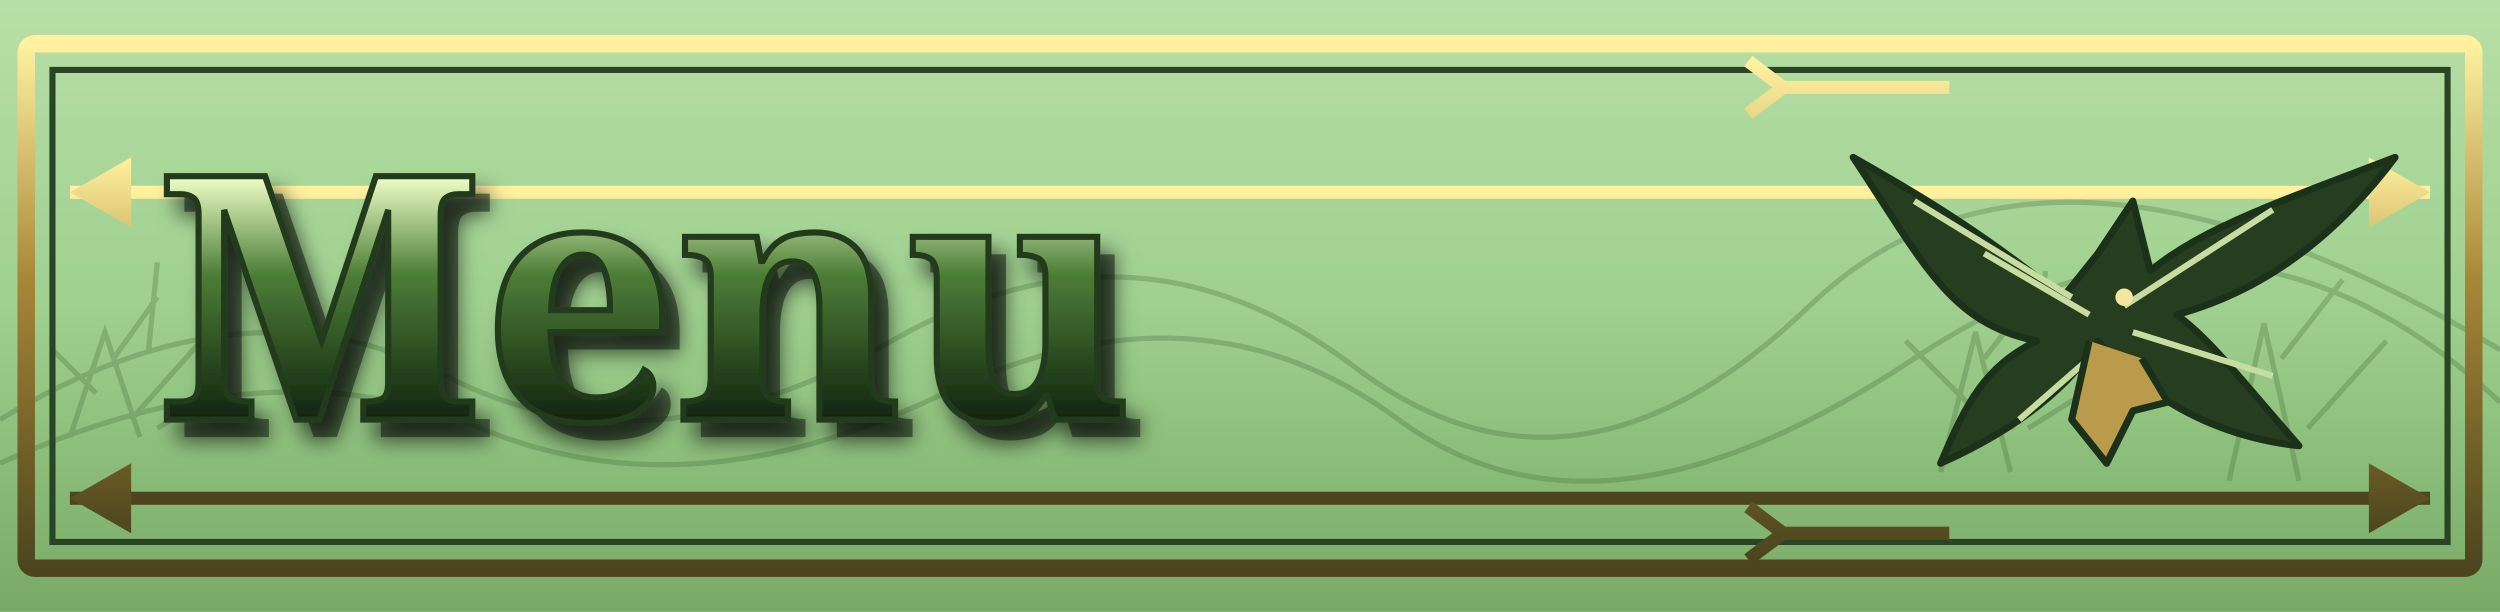
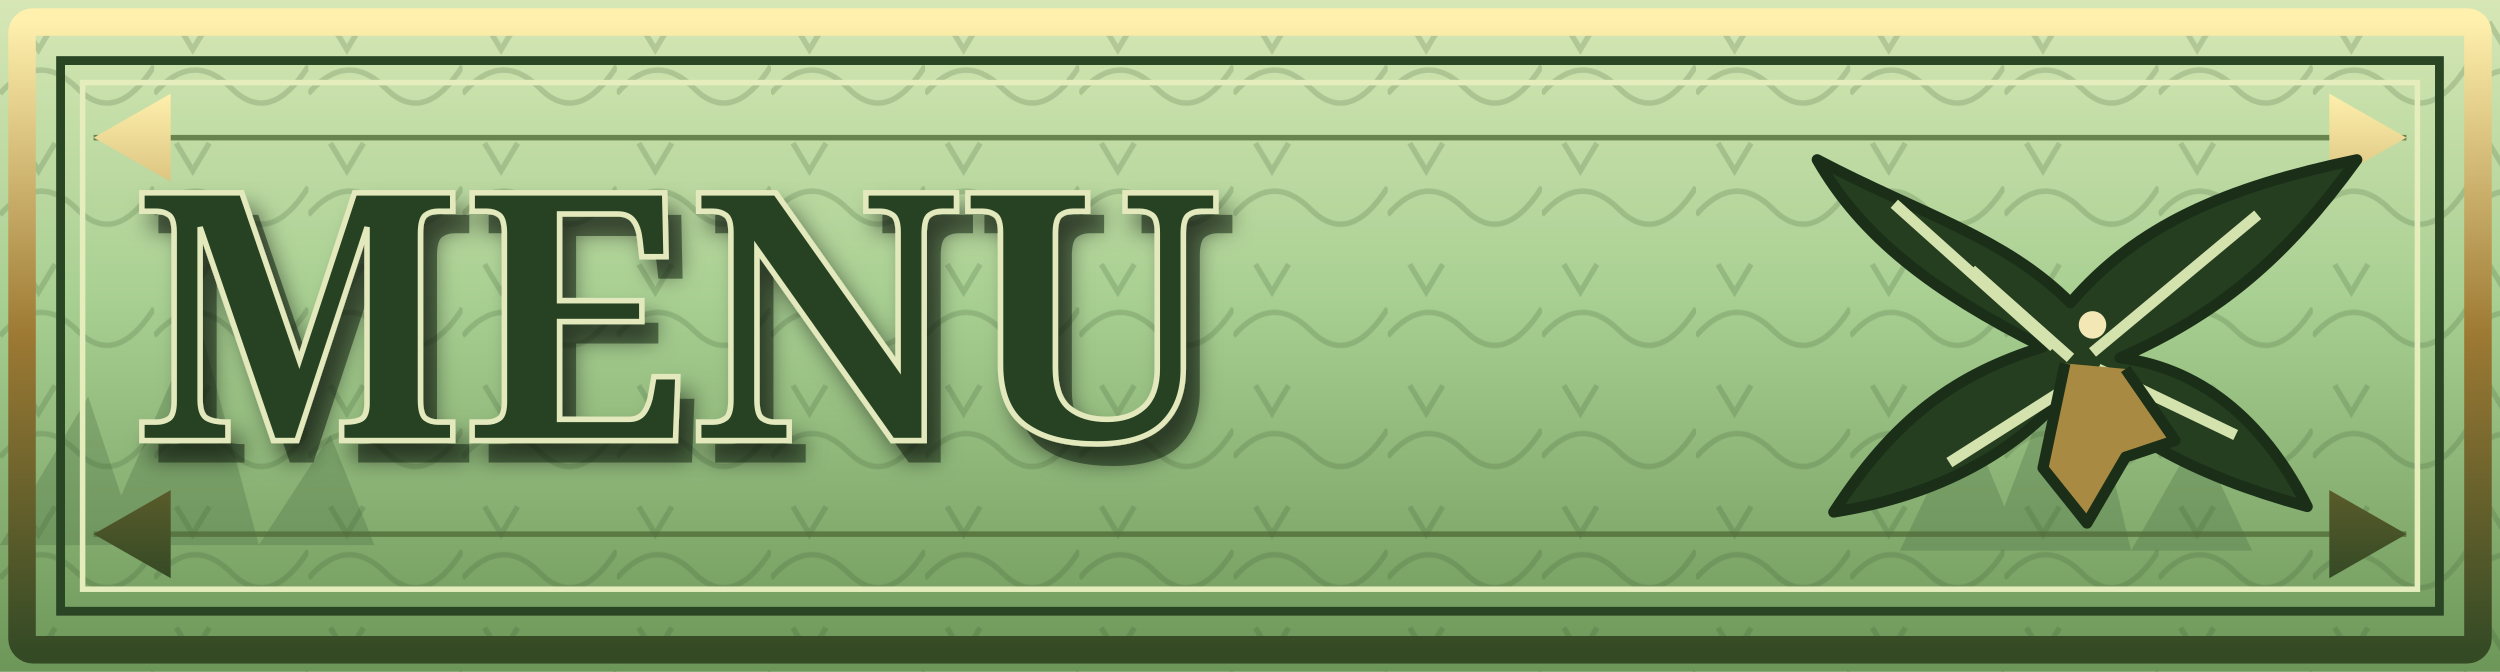
- <svg xmlns="http://www.w3.org/2000/svg" width="286" height="70" viewBox="0 0 286 70">
+ <svg xmlns="http://www.w3.org/2000/svg" width="454" height="122" viewBox="0 0 454 122">
  <defs>
-     <linearGradient id="bg" x2="0" y2="1">
-       <stop stop-color="#b8dfa7" />
-       <stop offset=".5" stop-color="#9fd08f" />
-       <stop offset="1" stop-color="#78aa66" />
+     <linearGradient id="leaf" x2="0" y2="1">
+       <stop stop-color="#d6e7b5" />
+       <stop offset=".45" stop-color="#a8cf92" />
+       <stop offset="1" stop-color="#6d9659" />
    </linearGradient>
    <linearGradient id="gold" x2="0" y2="1">
-       <stop stop-color="#fff1a0" />
-       <stop offset=".45" stop-color="#a88637" />
-       <stop offset="1" stop-color="#4c451e" />
+       <stop stop-color="#fff0ad" />
+       <stop offset=".5" stop-color="#9d7933" />
+       <stop offset="1" stop-color="#344a25" />
    </linearGradient>
-     <linearGradient id="letter" x2="0" y2="1">
-       <stop stop-color="#efffc7" />
-       <stop offset=".4" stop-color="#4d7d37" />
-       <stop offset="1" stop-color="#10230f" />
-     </linearGradient>
-     <filter id="shadow" x="-30%" y="-30%" width="160%" height="170%">
-       <feGaussianBlur in="SourceAlpha" stdDeviation="1.2" />
-       <feOffset dx="1.5" dy="2" />
+     <filter id="shadow" x="-20%" y="-30%" width="140%" height="160%">
+       <feGaussianBlur in="SourceAlpha" stdDeviation="2" />
+       <feOffset dx="2" dy="3" />
      <feComponentTransfer>
-         <feFuncA type="linear" slope=".65" />
+         <feFuncA type="linear" slope=".5" />
      </feComponentTransfer>
      <feMerge>
        <feMergeNode />
        <feMergeNode in="SourceGraphic" />
      </feMerge>
    </filter>
+     <pattern id="grain" width="28" height="22" patternUnits="userSpaceOnUse">
+       <path d="M0 17Q7 9 14 16T28 12M4 4l3 5 3-5" fill="none" stroke="#35572c" stroke-width="1" opacity=".2" />
+     </pattern>
  </defs>
-   <rect width="286" height="70" fill="url(#bg)" />
-   <g opacity=".26" fill="none" stroke="#355b2c" stroke-width=".6">
-     <path d="M0 48Q28 31 51 43T102 39T155 42T207 35T286 40" />
-     <path d="M0 53Q31 39 55 49T108 45T160 48T219 41T286 46" />
-     <path d="M8 50l4-12 4 12m-5-5l-5-5m7 1l5-7m-3 14l8-9m-6 1l1-10m0 19l8-5M222 54l4-16 4 16m-5-8l-7-7m9 2l7-9m-4 17l10-11m-7 3l1-10m-2 18l8-5M255 55l4-18 4 18m-4-8l-7-8m9 2l7-9m-4 17l9-10" />
+   <rect width="454" height="122" fill="url(#leaf)" />
+   <rect width="454" height="122" fill="url(#grain)" />
+   <g fill="#42633a" opacity=".28">
+     <path d="M0 99l16-27 6 18 14-32 11 41 13-20 8 20H0z" />
+     <path d="M345 100l12-25 7 17 13-34 10 42 12-21 10 21h-64z" />
  </g>
-   <rect x="3" y="5" width="280" height="60" rx="1" fill="none" stroke="url(#gold)" stroke-width="2" />
-   <rect x="6" y="8" width="274" height="54" fill="none" stroke="#294525" stroke-width=".7" />
-   <path d="M8 22H278M8 57H278" stroke="url(#gold)" stroke-width="1.5" />
-   <path d="M8 22l7-4 0 8zM278 22l-7-4v8zM8 57l7-4v8zM278 57l-7-4v8z" fill="url(#gold)" />
-   <text x="20" y="50" font-family="Georgia,serif" font-size="39" font-weight="bold" fill="#182717" opacity=".55">Menu</text>
-   <text x="18" y="48" font-family="Georgia,serif" font-size="39" font-weight="bold" fill="url(#letter)" stroke="#203a1b" stroke-width=".7" filter="url(#shadow)">Menu</text>
-   <g transform="translate(226 14)" stroke="#1b3119" stroke-width=".8" stroke-linejoin="round">
-     <path d="M10 20C0 12 -7 8 -14 4C-6 16 -3 23 7 25C1 28 -1 32 -4 39C5 35 11 30 14 25C20 32 28 36 37 37C30 29 27 25 23 22C34 19 42 12 48 4C35 9 26 12 20 17L18 9L14 15Z" fill="#263d20" />
-     <path d="M11 20L-7 9M13 22L1 15M17 21L34 10M18 24L34 29M13 27L5 34" fill="none" stroke="#c6dca0" stroke-width=".7" />
-     <path d="M13 25l-2 9 4 5 3-6 4-1-3-5" fill="#b99b4b" />
-     <circle cx="17" cy="20" r="1" fill="#f4e6a0" stroke="none" />
+   <rect x="4" y="4" width="446" height="114" rx="2" fill="none" stroke="url(#gold)" stroke-width="5" />
+   <rect x="11" y="11" width="432" height="100" fill="none" stroke="#294524" stroke-width="1.6" />
+   <rect x="15" y="15" width="424" height="92" fill="none" stroke="#e5edbd" stroke-width="1" />
+   <path d="M17 25h420M17 97h420" stroke="#526d39" stroke-width="1" opacity=".8" />
+   <path d="M17 25l14-8v16zM437 25l-14-8v16zM17 97l14-8v16zM437 97l-14-8v16z" fill="url(#gold)" />
+   <text x="27" y="84" font-family="Georgia,serif" font-size="63" font-weight="bold" fill="#172c16" opacity=".55">MENU</text>
+   <text x="24" y="80" font-family="Georgia,serif" font-size="63" font-weight="bold" fill="#254321" stroke="#e4e9bd" stroke-width="1" filter="url(#shadow)">MENU</text>
+   <g transform="translate(337 24)" stroke="#1a2e18" stroke-width="2" stroke-linejoin="round">
+     <path d="M34 39C14 29 1 19 -7 5C12 15 27 19 39 31C51 17 67 10 91 5C78 23 66 33 48 41C64 43 75 54 82 68C60 62 47 54 40 45C30 58 15 66 -4 69C7 52 18 44 34 39Z" fill="#253e20" />
+     <path d="M36 39L7 13M39 41L21 25M43 40L73 15M44 43L69 55M39 46L17 60" fill="none" stroke="#d4e2ae" stroke-width="2" />
+     <path d="M38 42l-4 19 8 10 7-12 9-3-9-13" fill="#a88a42" />
+     <circle cx="43" cy="35" r="2.5" fill="#f2e7b5" stroke="none" />
  </g>
-   <path d="M204 10h19m-19 0l-4 3m4-3l-4-3M204 61h19m-19 0l-4 3m4-3l-4-3" stroke="url(#gold)" stroke-width="1.5" fill="none" />
</svg>
